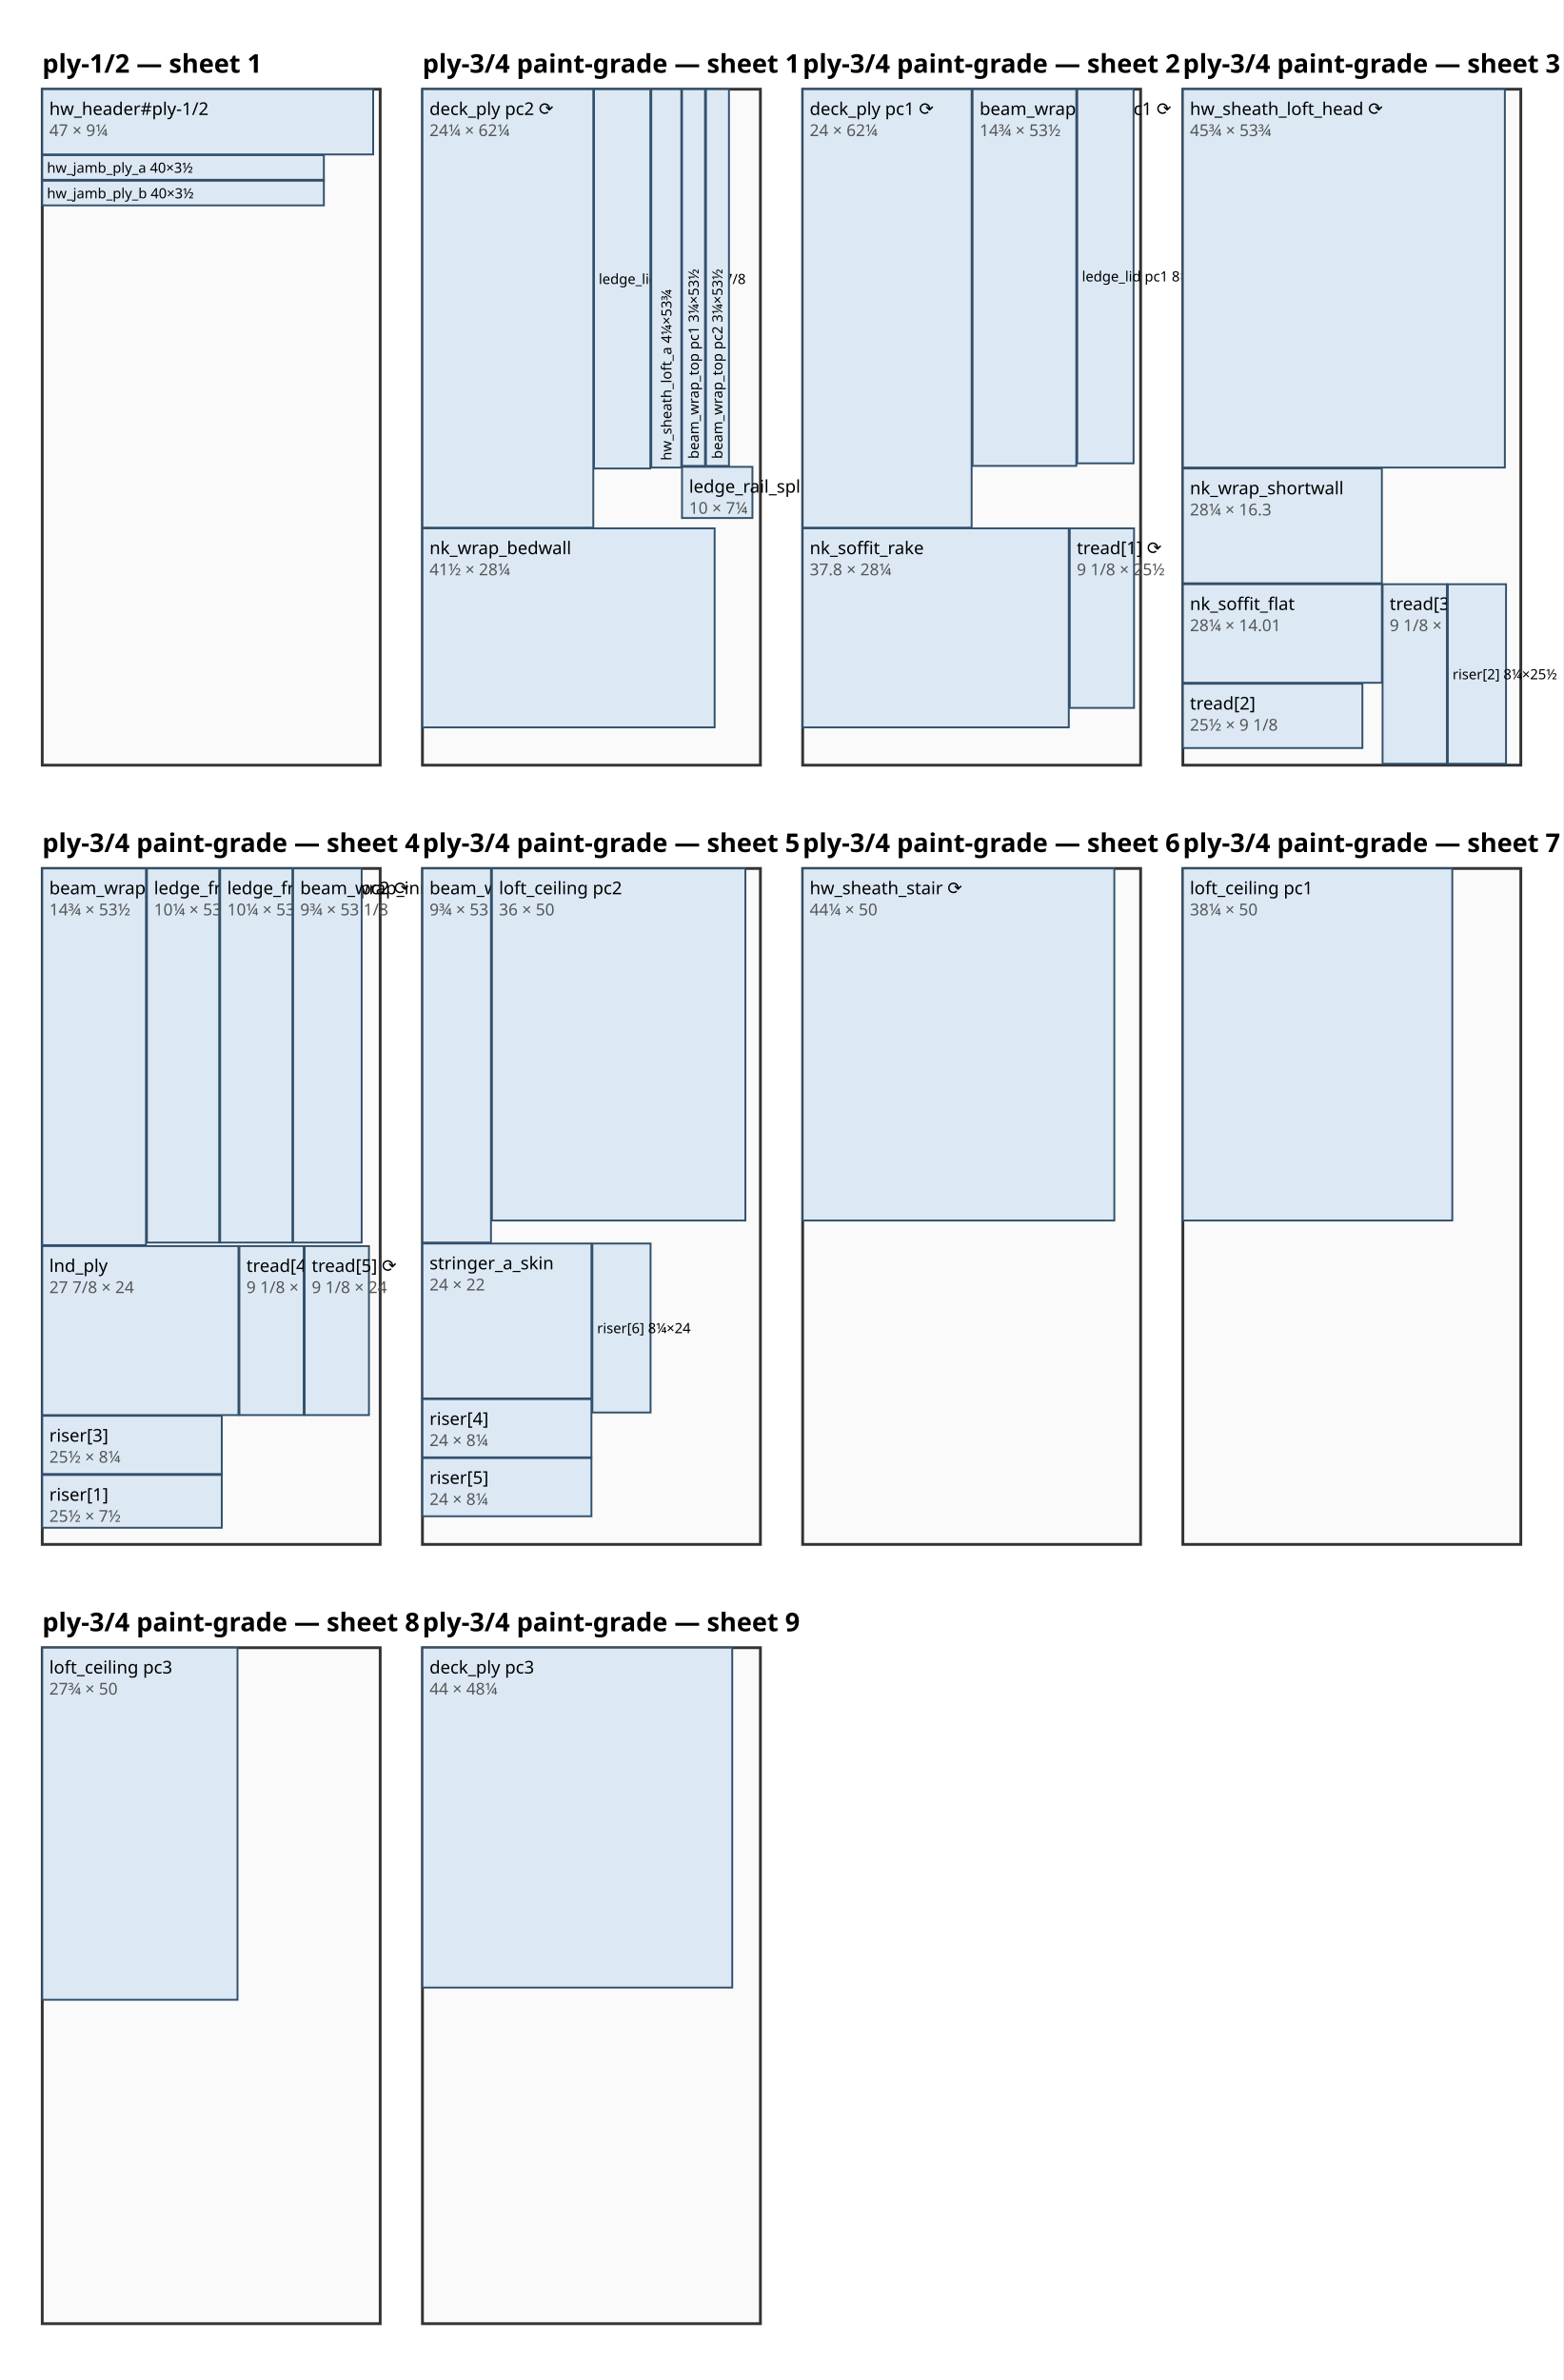
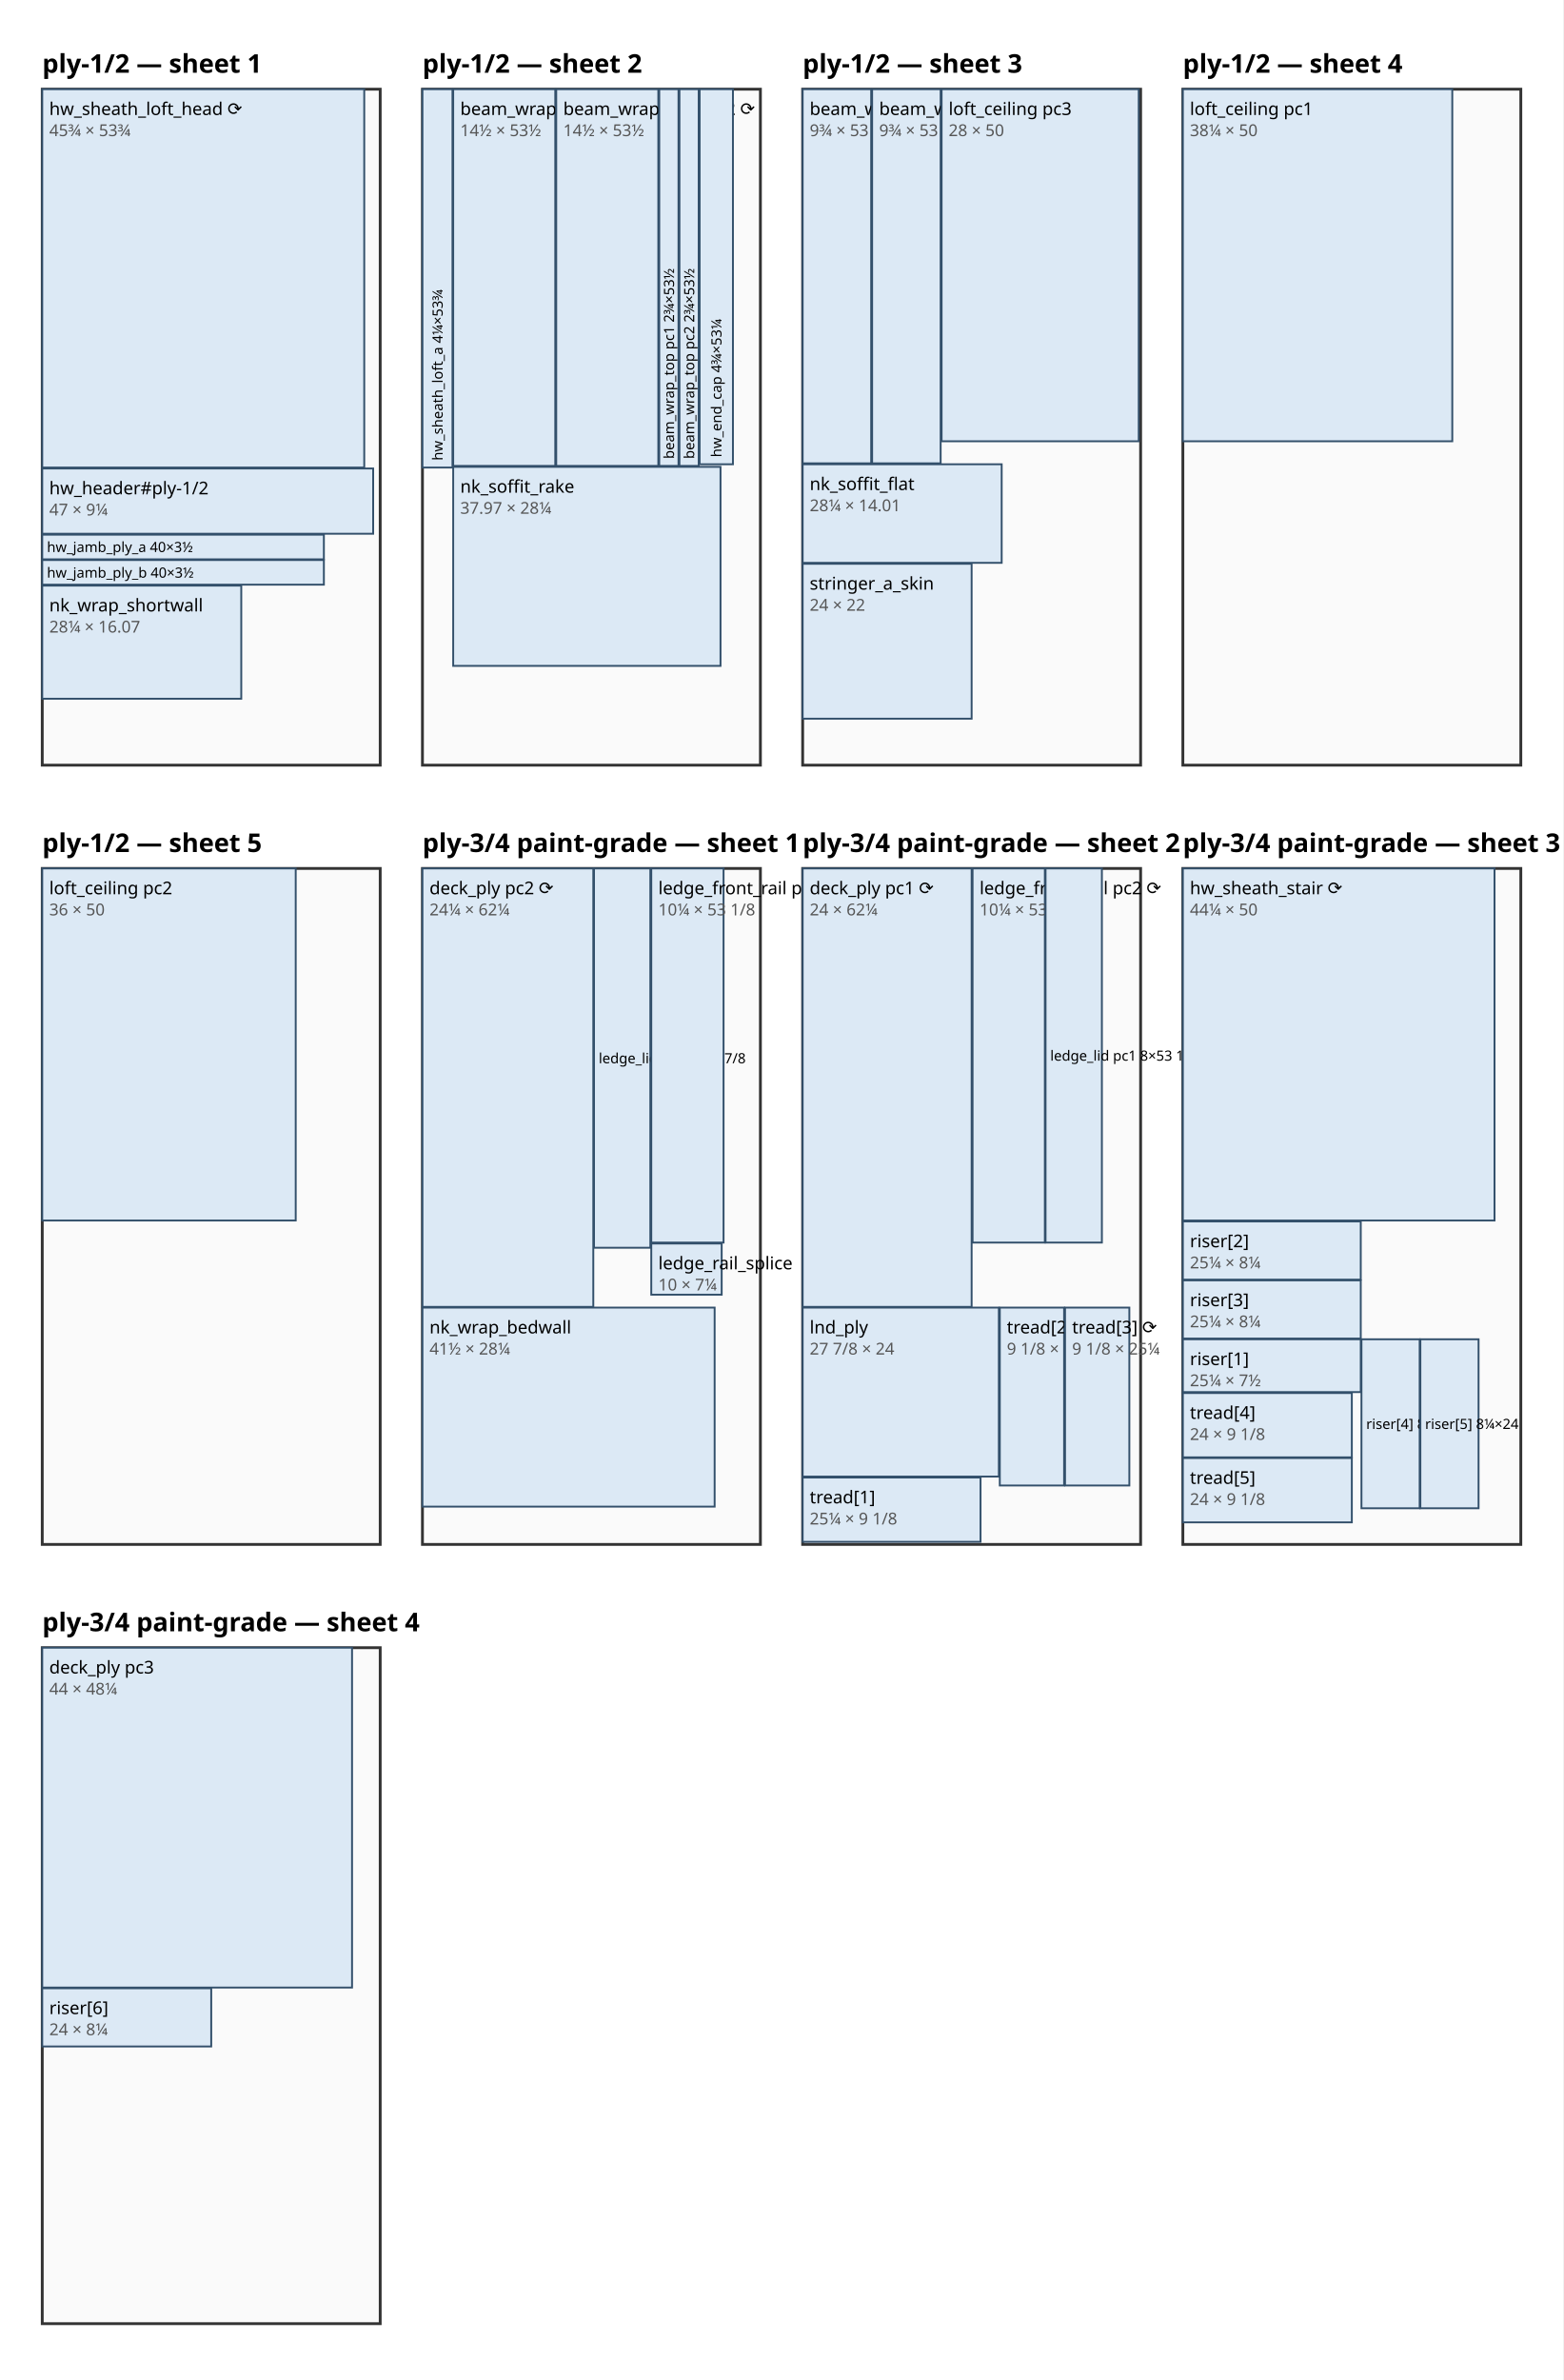
<svg xmlns="http://www.w3.org/2000/svg" width="666" height="1014" font-family="system-ui,sans-serif">
  <rect width="100%" height="100%" fill="#fff" />
  <text x="18.0" y="31.0" font-size="11" font-weight="600">ply-1/2 — sheet 1</text>
  <rect x="18.0" y="38.0" width="144.0" height="288.0" fill="#fafafa" stroke="#333" stroke-width="1.2" />
-   <rect x="18.0" y="38.0" width="141.0" height="27.8" fill="#dce9f5" stroke="#33506b" stroke-width="0.8" />
-   <text x="21.0" y="49.0" font-size="7.5">hw_header#ply-1/2</text>
-   <text x="21.0" y="58.0" font-size="7" fill="#555">47 × 9¼</text>
-   <rect x="18.0" y="66.1" width="120.0" height="10.5" fill="#dce9f5" stroke="#33506b" stroke-width="0.8" />
-   <text x="20.0" y="73.6" font-size="6">hw_jamb_ply_a 40×3½</text>
-   <rect x="18.0" y="77.0" width="120.0" height="10.5" fill="#dce9f5" stroke="#33506b" stroke-width="0.8" />
-   <text x="20.0" y="84.5" font-size="6">hw_jamb_ply_b 40×3½</text>
-   <text x="180.0" y="31.0" font-size="11" font-weight="600">ply-3/4 paint-grade — sheet 1</text>
+   <rect x="18.0" y="38.0" width="137.2" height="161.2" fill="#dce9f5" stroke="#33506b" stroke-width="0.8" />
+   <text x="21.0" y="49.0" font-size="7.5">hw_sheath_loft_head  ⟳</text>
+   <text x="21.0" y="58.0" font-size="7" fill="#555">45¾ × 53¾</text>
+   <rect x="18.0" y="199.6" width="141.0" height="27.8" fill="#dce9f5" stroke="#33506b" stroke-width="0.8" />
+   <text x="21.0" y="210.6" font-size="7.5">hw_header#ply-1/2</text>
+   <text x="21.0" y="219.6" font-size="7" fill="#555">47 × 9¼</text>
+   <rect x="18.0" y="227.8" width="120.0" height="10.5" fill="#dce9f5" stroke="#33506b" stroke-width="0.8" />
+   <text x="20.0" y="235.2" font-size="6">hw_jamb_ply_a 40×3½</text>
+   <rect x="18.0" y="238.6" width="120.0" height="10.5" fill="#dce9f5" stroke="#33506b" stroke-width="0.8" />
+   <text x="20.0" y="246.1" font-size="6">hw_jamb_ply_b 40×3½</text>
+   <rect x="18.0" y="249.5" width="84.8" height="48.2" fill="#dce9f5" stroke="#33506b" stroke-width="0.8" />
+   <text x="21.0" y="260.5" font-size="7.5">nk_wrap_shortwall</text>
+   <text x="21.0" y="269.5" font-size="7" fill="#555">28¼ × 16.07</text>
+   <text x="180.0" y="31.0" font-size="11" font-weight="600">ply-1/2 — sheet 2</text>
  <rect x="180.0" y="38.0" width="144.0" height="288.0" fill="#fafafa" stroke="#333" stroke-width="1.2" />
-   <rect x="180.0" y="38.0" width="72.8" height="186.8" fill="#dce9f5" stroke="#33506b" stroke-width="0.8" />
-   <text x="183.0" y="49.0" font-size="7.5">deck_ply pc2  ⟳</text>
-   <text x="183.0" y="58.0" font-size="7" fill="#555">24¼ × 62¼</text>
-   <rect x="253.1" y="38.0" width="24.0" height="161.6" fill="#dce9f5" stroke="#33506b" stroke-width="0.8" />
-   <text x="255.1" y="121.0" font-size="6">ledge_lid pc2 8×53 7/8</text>
-   <rect x="277.5" y="38.0" width="12.8" height="161.2" fill="#dce9f5" stroke="#33506b" stroke-width="0.8" />
-   <text x="286.1" y="196.2" font-size="6" transform="rotate(-90 286.1 196.2)">hw_sheath_loft_a 4¼×53¾</text>
-   <rect x="290.6" y="38.0" width="9.8" height="160.5" fill="#dce9f5" stroke="#33506b" stroke-width="0.8" />
-   <text x="297.7" y="195.5" font-size="6" transform="rotate(-90 297.7 195.5)">beam_wrap_top pc1 3¼×53½</text>
-   <rect x="300.8" y="38.0" width="9.8" height="160.5" fill="#dce9f5" stroke="#33506b" stroke-width="0.8" />
-   <text x="307.8" y="195.5" font-size="6" transform="rotate(-90 307.8 195.5)">beam_wrap_top pc2 3¼×53½</text>
-   <rect x="180.0" y="225.1" width="124.5" height="84.8" fill="#dce9f5" stroke="#33506b" stroke-width="0.8" />
-   <text x="183.0" y="236.1" font-size="7.5">nk_wrap_bedwall</text>
-   <text x="183.0" y="245.1" font-size="7" fill="#555">41½ × 28¼</text>
-   <rect x="290.6" y="198.9" width="30.0" height="21.8" fill="#dce9f5" stroke="#33506b" stroke-width="0.8" />
-   <text x="293.6" y="209.9" font-size="7.5">ledge_rail_splice</text>
-   <text x="293.6" y="218.9" font-size="7" fill="#555">10 × 7¼</text>
-   <text x="342.0" y="31.0" font-size="11" font-weight="600">ply-3/4 paint-grade — sheet 2</text>
+   <rect x="180.0" y="38.0" width="12.8" height="161.2" fill="#dce9f5" stroke="#33506b" stroke-width="0.8" />
+   <text x="188.6" y="196.2" font-size="6" transform="rotate(-90 188.6 196.2)">hw_sheath_loft_a 4¼×53¾</text>
+   <rect x="193.1" y="38.0" width="43.5" height="160.5" fill="#dce9f5" stroke="#33506b" stroke-width="0.8" />
+   <text x="196.1" y="49.0" font-size="7.5">beam_wrap_face pc1  ⟳</text>
+   <text x="196.1" y="58.0" font-size="7" fill="#555">14½ × 53½</text>
+   <rect x="237.0" y="38.0" width="43.5" height="160.5" fill="#dce9f5" stroke="#33506b" stroke-width="0.8" />
+   <text x="240.0" y="49.0" font-size="7.5">beam_wrap_face pc2  ⟳</text>
+   <text x="240.0" y="58.0" font-size="7" fill="#555">14½ × 53½</text>
+   <rect x="280.9" y="38.0" width="8.2" height="160.5" fill="#dce9f5" stroke="#33506b" stroke-width="0.8" />
+   <text x="287.2" y="195.5" font-size="6" transform="rotate(-90 287.2 195.5)">beam_wrap_top pc1 2¾×53½</text>
+   <rect x="289.5" y="38.0" width="8.2" height="160.5" fill="#dce9f5" stroke="#33506b" stroke-width="0.8" />
+   <text x="295.8" y="195.5" font-size="6" transform="rotate(-90 295.8 195.5)">beam_wrap_top pc2 2¾×53½</text>
+   <rect x="298.1" y="38.0" width="14.2" height="159.8" fill="#dce9f5" stroke="#33506b" stroke-width="0.8" />
+   <text x="307.4" y="194.8" font-size="6" transform="rotate(-90 307.4 194.8)">hw_end_cap 4¾×53¼</text>
+   <rect x="193.1" y="198.9" width="113.9" height="84.8" fill="#dce9f5" stroke="#33506b" stroke-width="0.8" />
+   <text x="196.1" y="209.9" font-size="7.5">nk_soffit_rake</text>
+   <text x="196.1" y="218.9" font-size="7" fill="#555">37.97 × 28¼</text>
+   <text x="342.0" y="31.0" font-size="11" font-weight="600">ply-1/2 — sheet 3</text>
  <rect x="342.0" y="38.0" width="144.0" height="288.0" fill="#fafafa" stroke="#333" stroke-width="1.2" />
-   <rect x="342.0" y="38.0" width="72.0" height="186.8" fill="#dce9f5" stroke="#33506b" stroke-width="0.8" />
-   <text x="345.0" y="49.0" font-size="7.5">deck_ply pc1  ⟳</text>
-   <text x="345.0" y="58.0" font-size="7" fill="#555">24 × 62¼</text>
-   <rect x="414.4" y="38.0" width="44.2" height="160.5" fill="#dce9f5" stroke="#33506b" stroke-width="0.8" />
-   <text x="417.4" y="49.0" font-size="7.5">beam_wrap_face pc1  ⟳</text>
-   <text x="417.4" y="58.0" font-size="7" fill="#555">14¾ × 53½</text>
-   <rect x="459.0" y="38.0" width="24.0" height="159.4" fill="#dce9f5" stroke="#33506b" stroke-width="0.8" />
-   <text x="461.0" y="119.9" font-size="6">ledge_lid pc1 8×53 1/8</text>
-   <rect x="342.0" y="225.1" width="113.4" height="84.8" fill="#dce9f5" stroke="#33506b" stroke-width="0.8" />
-   <text x="345.0" y="236.1" font-size="7.5">nk_soffit_rake</text>
-   <text x="345.0" y="245.1" font-size="7" fill="#555">37.8 × 28¼</text>
-   <rect x="455.8" y="225.1" width="27.4" height="76.5" fill="#dce9f5" stroke="#33506b" stroke-width="0.8" />
-   <text x="458.8" y="236.1" font-size="7.5">tread[1]  ⟳</text>
-   <text x="458.8" y="245.1" font-size="7" fill="#555">9 1/8 × 25½</text>
-   <text x="504.0" y="31.0" font-size="11" font-weight="600">ply-3/4 paint-grade — sheet 3</text>
+   <rect x="342.0" y="38.0" width="29.2" height="159.4" fill="#dce9f5" stroke="#33506b" stroke-width="0.8" />
+   <text x="345.0" y="49.0" font-size="7.5">beam_wrap_inner pc1  ⟳</text>
+   <text x="345.0" y="58.0" font-size="7" fill="#555">9¾ × 53 1/8</text>
+   <rect x="371.6" y="38.0" width="29.2" height="159.4" fill="#dce9f5" stroke="#33506b" stroke-width="0.8" />
+   <text x="374.6" y="49.0" font-size="7.5">beam_wrap_inner pc2  ⟳</text>
+   <text x="374.6" y="58.0" font-size="7" fill="#555">9¾ × 53 1/8</text>
+   <rect x="401.2" y="38.0" width="84.0" height="150.0" fill="#dce9f5" stroke="#33506b" stroke-width="0.8" />
+   <text x="404.2" y="49.0" font-size="7.5">loft_ceiling pc3</text>
+   <text x="404.2" y="58.0" font-size="7" fill="#555">28 × 50</text>
+   <rect x="342.0" y="197.8" width="84.8" height="42.0" fill="#dce9f5" stroke="#33506b" stroke-width="0.8" />
+   <text x="345.0" y="208.8" font-size="7.5">nk_soffit_flat</text>
+   <text x="345.0" y="217.8" font-size="7" fill="#555">28¼ × 14.01</text>
+   <rect x="342.0" y="240.2" width="72.0" height="66.0" fill="#dce9f5" stroke="#33506b" stroke-width="0.8" />
+   <text x="345.0" y="251.2" font-size="7.5">stringer_a_skin</text>
+   <text x="345.0" y="260.2" font-size="7" fill="#555">24 × 22</text>
+   <text x="504.0" y="31.0" font-size="11" font-weight="600">ply-1/2 — sheet 4</text>
  <rect x="504.0" y="38.0" width="144.0" height="288.0" fill="#fafafa" stroke="#333" stroke-width="1.2" />
-   <rect x="504.0" y="38.0" width="137.2" height="161.2" fill="#dce9f5" stroke="#33506b" stroke-width="0.8" />
-   <text x="507.0" y="49.0" font-size="7.5">hw_sheath_loft_head  ⟳</text>
-   <text x="507.0" y="58.0" font-size="7" fill="#555">45¾ × 53¾</text>
-   <rect x="504.0" y="199.6" width="84.8" height="48.9" fill="#dce9f5" stroke="#33506b" stroke-width="0.8" />
-   <text x="507.0" y="210.6" font-size="7.5">nk_wrap_shortwall</text>
-   <text x="507.0" y="219.6" font-size="7" fill="#555">28¼ × 16.3</text>
-   <rect x="504.0" y="248.9" width="84.8" height="42.0" fill="#dce9f5" stroke="#33506b" stroke-width="0.8" />
-   <text x="507.0" y="259.9" font-size="7.5">nk_soffit_flat</text>
-   <text x="507.0" y="268.9" font-size="7" fill="#555">28¼ × 14.01</text>
-   <rect x="504.0" y="291.3" width="76.5" height="27.4" fill="#dce9f5" stroke="#33506b" stroke-width="0.8" />
-   <text x="507.0" y="302.3" font-size="7.5">tread[2]</text>
-   <text x="507.0" y="311.3" font-size="7" fill="#555">25½ × 9 1/8</text>
-   <rect x="589.1" y="248.9" width="27.4" height="76.5" fill="#dce9f5" stroke="#33506b" stroke-width="0.8" />
-   <text x="592.1" y="259.9" font-size="7.5">tread[3]  ⟳</text>
-   <text x="592.1" y="268.9" font-size="7" fill="#555">9 1/8 × 25½</text>
-   <rect x="616.9" y="248.9" width="24.8" height="76.5" fill="#dce9f5" stroke="#33506b" stroke-width="0.8" />
-   <text x="618.9" y="289.4" font-size="6">riser[2] 8¼×25½</text>
-   <text x="18.0" y="363.0" font-size="11" font-weight="600">ply-3/4 paint-grade — sheet 4</text>
+   <rect x="504.0" y="38.0" width="114.8" height="150.0" fill="#dce9f5" stroke="#33506b" stroke-width="0.8" />
+   <text x="507.0" y="49.0" font-size="7.5">loft_ceiling pc1</text>
+   <text x="507.0" y="58.0" font-size="7" fill="#555">38¼ × 50</text>
+   <text x="18.0" y="363.0" font-size="11" font-weight="600">ply-1/2 — sheet 5</text>
  <rect x="18.0" y="370.0" width="144.0" height="288.0" fill="#fafafa" stroke="#333" stroke-width="1.2" />
-   <rect x="18.0" y="370.0" width="44.2" height="160.5" fill="#dce9f5" stroke="#33506b" stroke-width="0.8" />
-   <text x="21.0" y="381.0" font-size="7.5">beam_wrap_face pc2  ⟳</text>
-   <text x="21.0" y="390.0" font-size="7" fill="#555">14¾ × 53½</text>
-   <rect x="62.6" y="370.0" width="30.8" height="159.4" fill="#dce9f5" stroke="#33506b" stroke-width="0.8" />
-   <text x="65.6" y="381.0" font-size="7.5">ledge_front_rail pc1  ⟳</text>
-   <text x="65.6" y="390.0" font-size="7" fill="#555">10¼ × 53 1/8</text>
-   <rect x="93.8" y="370.0" width="30.8" height="159.4" fill="#dce9f5" stroke="#33506b" stroke-width="0.8" />
-   <text x="96.8" y="381.0" font-size="7.5">ledge_front_rail pc2  ⟳</text>
-   <text x="96.8" y="390.0" font-size="7" fill="#555">10¼ × 53 1/8</text>
-   <rect x="124.9" y="370.0" width="29.2" height="159.4" fill="#dce9f5" stroke="#33506b" stroke-width="0.8" />
-   <text x="127.9" y="381.0" font-size="7.5">beam_wrap_inner pc1  ⟳</text>
-   <text x="127.9" y="390.0" font-size="7" fill="#555">9¾ × 53 1/8</text>
-   <rect x="18.0" y="530.9" width="83.6" height="72.0" fill="#dce9f5" stroke="#33506b" stroke-width="0.8" />
-   <text x="21.0" y="541.9" font-size="7.5">lnd_ply</text>
-   <text x="21.0" y="550.9" font-size="7" fill="#555">27 7/8 × 24</text>
-   <rect x="18.0" y="603.2" width="76.5" height="24.8" fill="#dce9f5" stroke="#33506b" stroke-width="0.8" />
-   <text x="21.0" y="614.2" font-size="7.5">riser[3]</text>
-   <text x="21.0" y="623.2" font-size="7" fill="#555">25½ × 8¼</text>
-   <rect x="18.0" y="628.4" width="76.5" height="22.5" fill="#dce9f5" stroke="#33506b" stroke-width="0.8" />
-   <text x="21.0" y="639.4" font-size="7.5">riser[1]</text>
-   <text x="21.0" y="648.4" font-size="7" fill="#555">25½ × 7½</text>
-   <rect x="102.0" y="530.9" width="27.4" height="72.0" fill="#dce9f5" stroke="#33506b" stroke-width="0.8" />
-   <text x="105.0" y="541.9" font-size="7.5">tread[4]  ⟳</text>
-   <text x="105.0" y="550.9" font-size="7" fill="#555">9 1/8 × 24</text>
-   <rect x="129.8" y="530.9" width="27.4" height="72.0" fill="#dce9f5" stroke="#33506b" stroke-width="0.8" />
-   <text x="132.8" y="541.9" font-size="7.5">tread[5]  ⟳</text>
-   <text x="132.8" y="550.9" font-size="7" fill="#555">9 1/8 × 24</text>
-   <text x="180.0" y="363.0" font-size="11" font-weight="600">ply-3/4 paint-grade — sheet 5</text>
+   <rect x="18.0" y="370.0" width="108.0" height="150.0" fill="#dce9f5" stroke="#33506b" stroke-width="0.8" />
+   <text x="21.0" y="381.0" font-size="7.5">loft_ceiling pc2</text>
+   <text x="21.0" y="390.0" font-size="7" fill="#555">36 × 50</text>
+   <text x="180.0" y="363.0" font-size="11" font-weight="600">ply-3/4 paint-grade — sheet 1</text>
  <rect x="180.0" y="370.0" width="144.0" height="288.0" fill="#fafafa" stroke="#333" stroke-width="1.2" />
-   <rect x="180.0" y="370.0" width="29.2" height="159.4" fill="#dce9f5" stroke="#33506b" stroke-width="0.8" />
-   <text x="183.0" y="381.0" font-size="7.5">beam_wrap_inner pc2  ⟳</text>
-   <text x="183.0" y="390.0" font-size="7" fill="#555">9¾ × 53 1/8</text>
-   <rect x="209.6" y="370.0" width="108.0" height="150.0" fill="#dce9f5" stroke="#33506b" stroke-width="0.8" />
-   <text x="212.6" y="381.0" font-size="7.5">loft_ceiling pc2</text>
-   <text x="212.6" y="390.0" font-size="7" fill="#555">36 × 50</text>
-   <rect x="180.0" y="529.8" width="72.0" height="66.0" fill="#dce9f5" stroke="#33506b" stroke-width="0.8" />
-   <text x="183.0" y="540.8" font-size="7.5">stringer_a_skin</text>
-   <text x="183.0" y="549.8" font-size="7" fill="#555">24 × 22</text>
-   <rect x="180.0" y="596.1" width="72.0" height="24.8" fill="#dce9f5" stroke="#33506b" stroke-width="0.8" />
-   <text x="183.0" y="607.1" font-size="7.5">riser[4]</text>
-   <text x="183.0" y="616.1" font-size="7" fill="#555">24 × 8¼</text>
-   <rect x="180.0" y="621.2" width="72.0" height="24.8" fill="#dce9f5" stroke="#33506b" stroke-width="0.8" />
-   <text x="183.0" y="632.2" font-size="7.5">riser[5]</text>
-   <text x="183.0" y="641.2" font-size="7" fill="#555">24 × 8¼</text>
-   <rect x="252.4" y="529.8" width="24.8" height="72.0" fill="#dce9f5" stroke="#33506b" stroke-width="0.8" />
-   <text x="254.4" y="568.0" font-size="6">riser[6] 8¼×24</text>
-   <text x="342.0" y="363.0" font-size="11" font-weight="600">ply-3/4 paint-grade — sheet 6</text>
+   <rect x="180.0" y="370.0" width="72.8" height="186.8" fill="#dce9f5" stroke="#33506b" stroke-width="0.8" />
+   <text x="183.0" y="381.0" font-size="7.5">deck_ply pc2  ⟳</text>
+   <text x="183.0" y="390.0" font-size="7" fill="#555">24¼ × 62¼</text>
+   <rect x="253.1" y="370.0" width="24.0" height="161.6" fill="#dce9f5" stroke="#33506b" stroke-width="0.8" />
+   <text x="255.1" y="453.0" font-size="6">ledge_lid pc2 8×53 7/8</text>
+   <rect x="277.5" y="370.0" width="30.8" height="159.4" fill="#dce9f5" stroke="#33506b" stroke-width="0.8" />
+   <text x="280.5" y="381.0" font-size="7.5">ledge_front_rail pc1  ⟳</text>
+   <text x="280.5" y="390.0" font-size="7" fill="#555">10¼ × 53 1/8</text>
+   <rect x="180.0" y="557.1" width="124.5" height="84.8" fill="#dce9f5" stroke="#33506b" stroke-width="0.8" />
+   <text x="183.0" y="568.1" font-size="7.5">nk_wrap_bedwall</text>
+   <text x="183.0" y="577.1" font-size="7" fill="#555">41½ × 28¼</text>
+   <rect x="277.5" y="529.8" width="30.0" height="21.8" fill="#dce9f5" stroke="#33506b" stroke-width="0.8" />
+   <text x="280.5" y="540.8" font-size="7.5">ledge_rail_splice</text>
+   <text x="280.5" y="549.8" font-size="7" fill="#555">10 × 7¼</text>
+   <text x="342.0" y="363.0" font-size="11" font-weight="600">ply-3/4 paint-grade — sheet 2</text>
  <rect x="342.0" y="370.0" width="144.0" height="288.0" fill="#fafafa" stroke="#333" stroke-width="1.2" />
-   <rect x="342.0" y="370.0" width="132.8" height="150.0" fill="#dce9f5" stroke="#33506b" stroke-width="0.8" />
-   <text x="345.0" y="381.0" font-size="7.5">hw_sheath_stair  ⟳</text>
-   <text x="345.0" y="390.0" font-size="7" fill="#555">44¼ × 50</text>
-   <text x="504.0" y="363.0" font-size="11" font-weight="600">ply-3/4 paint-grade — sheet 7</text>
+   <rect x="342.0" y="370.0" width="72.0" height="186.8" fill="#dce9f5" stroke="#33506b" stroke-width="0.8" />
+   <text x="345.0" y="381.0" font-size="7.5">deck_ply pc1  ⟳</text>
+   <text x="345.0" y="390.0" font-size="7" fill="#555">24 × 62¼</text>
+   <rect x="414.4" y="370.0" width="30.8" height="159.4" fill="#dce9f5" stroke="#33506b" stroke-width="0.8" />
+   <text x="417.4" y="381.0" font-size="7.5">ledge_front_rail pc2  ⟳</text>
+   <text x="417.4" y="390.0" font-size="7" fill="#555">10¼ × 53 1/8</text>
+   <rect x="445.5" y="370.0" width="24.0" height="159.4" fill="#dce9f5" stroke="#33506b" stroke-width="0.8" />
+   <text x="447.5" y="451.9" font-size="6">ledge_lid pc1 8×53 1/8</text>
+   <rect x="342.0" y="557.1" width="83.6" height="72.0" fill="#dce9f5" stroke="#33506b" stroke-width="0.8" />
+   <text x="345.0" y="568.1" font-size="7.5">lnd_ply</text>
+   <text x="345.0" y="577.1" font-size="7" fill="#555">27 7/8 × 24</text>
+   <rect x="342.0" y="629.5" width="75.8" height="27.4" fill="#dce9f5" stroke="#33506b" stroke-width="0.8" />
+   <text x="345.0" y="640.5" font-size="7.5">tread[1]</text>
+   <text x="345.0" y="649.5" font-size="7" fill="#555">25¼ × 9 1/8</text>
+   <rect x="426.0" y="557.1" width="27.4" height="75.8" fill="#dce9f5" stroke="#33506b" stroke-width="0.8" />
+   <text x="429.0" y="568.1" font-size="7.5">tread[2]  ⟳</text>
+   <text x="429.0" y="577.1" font-size="7" fill="#555">9 1/8 × 25¼</text>
+   <rect x="453.8" y="557.1" width="27.4" height="75.8" fill="#dce9f5" stroke="#33506b" stroke-width="0.8" />
+   <text x="456.8" y="568.1" font-size="7.5">tread[3]  ⟳</text>
+   <text x="456.8" y="577.1" font-size="7" fill="#555">9 1/8 × 25¼</text>
+   <text x="504.0" y="363.0" font-size="11" font-weight="600">ply-3/4 paint-grade — sheet 3</text>
  <rect x="504.0" y="370.0" width="144.0" height="288.0" fill="#fafafa" stroke="#333" stroke-width="1.2" />
-   <rect x="504.0" y="370.0" width="114.8" height="150.0" fill="#dce9f5" stroke="#33506b" stroke-width="0.8" />
-   <text x="507.0" y="381.0" font-size="7.5">loft_ceiling pc1</text>
-   <text x="507.0" y="390.0" font-size="7" fill="#555">38¼ × 50</text>
-   <text x="18.0" y="695.0" font-size="11" font-weight="600">ply-3/4 paint-grade — sheet 8</text>
+   <rect x="504.0" y="370.0" width="132.8" height="150.0" fill="#dce9f5" stroke="#33506b" stroke-width="0.8" />
+   <text x="507.0" y="381.0" font-size="7.5">hw_sheath_stair  ⟳</text>
+   <text x="507.0" y="390.0" font-size="7" fill="#555">44¼ × 50</text>
+   <rect x="504.0" y="520.4" width="75.8" height="24.8" fill="#dce9f5" stroke="#33506b" stroke-width="0.8" />
+   <text x="507.0" y="531.4" font-size="7.5">riser[2]</text>
+   <text x="507.0" y="540.4" font-size="7" fill="#555">25¼ × 8¼</text>
+   <rect x="504.0" y="545.5" width="75.8" height="24.8" fill="#dce9f5" stroke="#33506b" stroke-width="0.8" />
+   <text x="507.0" y="556.5" font-size="7.5">riser[3]</text>
+   <text x="507.0" y="565.5" font-size="7" fill="#555">25¼ × 8¼</text>
+   <rect x="504.0" y="570.6" width="75.8" height="22.5" fill="#dce9f5" stroke="#33506b" stroke-width="0.8" />
+   <text x="507.0" y="581.6" font-size="7.5">riser[1]</text>
+   <text x="507.0" y="590.6" font-size="7" fill="#555">25¼ × 7½</text>
+   <rect x="504.0" y="593.5" width="72.0" height="27.4" fill="#dce9f5" stroke="#33506b" stroke-width="0.8" />
+   <text x="507.0" y="604.5" font-size="7.5">tread[4]</text>
+   <text x="507.0" y="613.5" font-size="7" fill="#555">24 × 9 1/8</text>
+   <rect x="504.0" y="621.2" width="72.0" height="27.4" fill="#dce9f5" stroke="#33506b" stroke-width="0.8" />
+   <text x="507.0" y="632.2" font-size="7.5">tread[5]</text>
+   <text x="507.0" y="641.2" font-size="7" fill="#555">24 × 9 1/8</text>
+   <rect x="580.1" y="570.6" width="24.8" height="72.0" fill="#dce9f5" stroke="#33506b" stroke-width="0.8" />
+   <text x="582.1" y="608.8" font-size="6">riser[4] 8¼×24</text>
+   <rect x="605.2" y="570.6" width="24.8" height="72.0" fill="#dce9f5" stroke="#33506b" stroke-width="0.8" />
+   <text x="607.2" y="608.8" font-size="6">riser[5] 8¼×24</text>
+   <text x="18.0" y="695.0" font-size="11" font-weight="600">ply-3/4 paint-grade — sheet 4</text>
  <rect x="18.0" y="702.0" width="144.0" height="288.0" fill="#fafafa" stroke="#333" stroke-width="1.2" />
-   <rect x="18.0" y="702.0" width="83.2" height="150.0" fill="#dce9f5" stroke="#33506b" stroke-width="0.8" />
-   <text x="21.0" y="713.0" font-size="7.5">loft_ceiling pc3</text>
-   <text x="21.0" y="722.0" font-size="7" fill="#555">27¾ × 50</text>
-   <text x="180.0" y="695.0" font-size="11" font-weight="600">ply-3/4 paint-grade — sheet 9</text>
-   <rect x="180.0" y="702.0" width="144.0" height="288.0" fill="#fafafa" stroke="#333" stroke-width="1.2" />
-   <rect x="180.0" y="702.0" width="132.0" height="144.8" fill="#dce9f5" stroke="#33506b" stroke-width="0.8" />
-   <text x="183.0" y="713.0" font-size="7.5">deck_ply pc3</text>
-   <text x="183.0" y="722.0" font-size="7" fill="#555">44 × 48¼</text>
+   <rect x="18.0" y="702.0" width="132.0" height="144.8" fill="#dce9f5" stroke="#33506b" stroke-width="0.8" />
+   <text x="21.0" y="713.0" font-size="7.5">deck_ply pc3</text>
+   <text x="21.0" y="722.0" font-size="7" fill="#555">44 × 48¼</text>
+   <rect x="18.0" y="847.1" width="72.0" height="24.8" fill="#dce9f5" stroke="#33506b" stroke-width="0.8" />
+   <text x="21.0" y="858.1" font-size="7.5">riser[6]</text>
+   <text x="21.0" y="867.1" font-size="7" fill="#555">24 × 8¼</text>
</svg>
